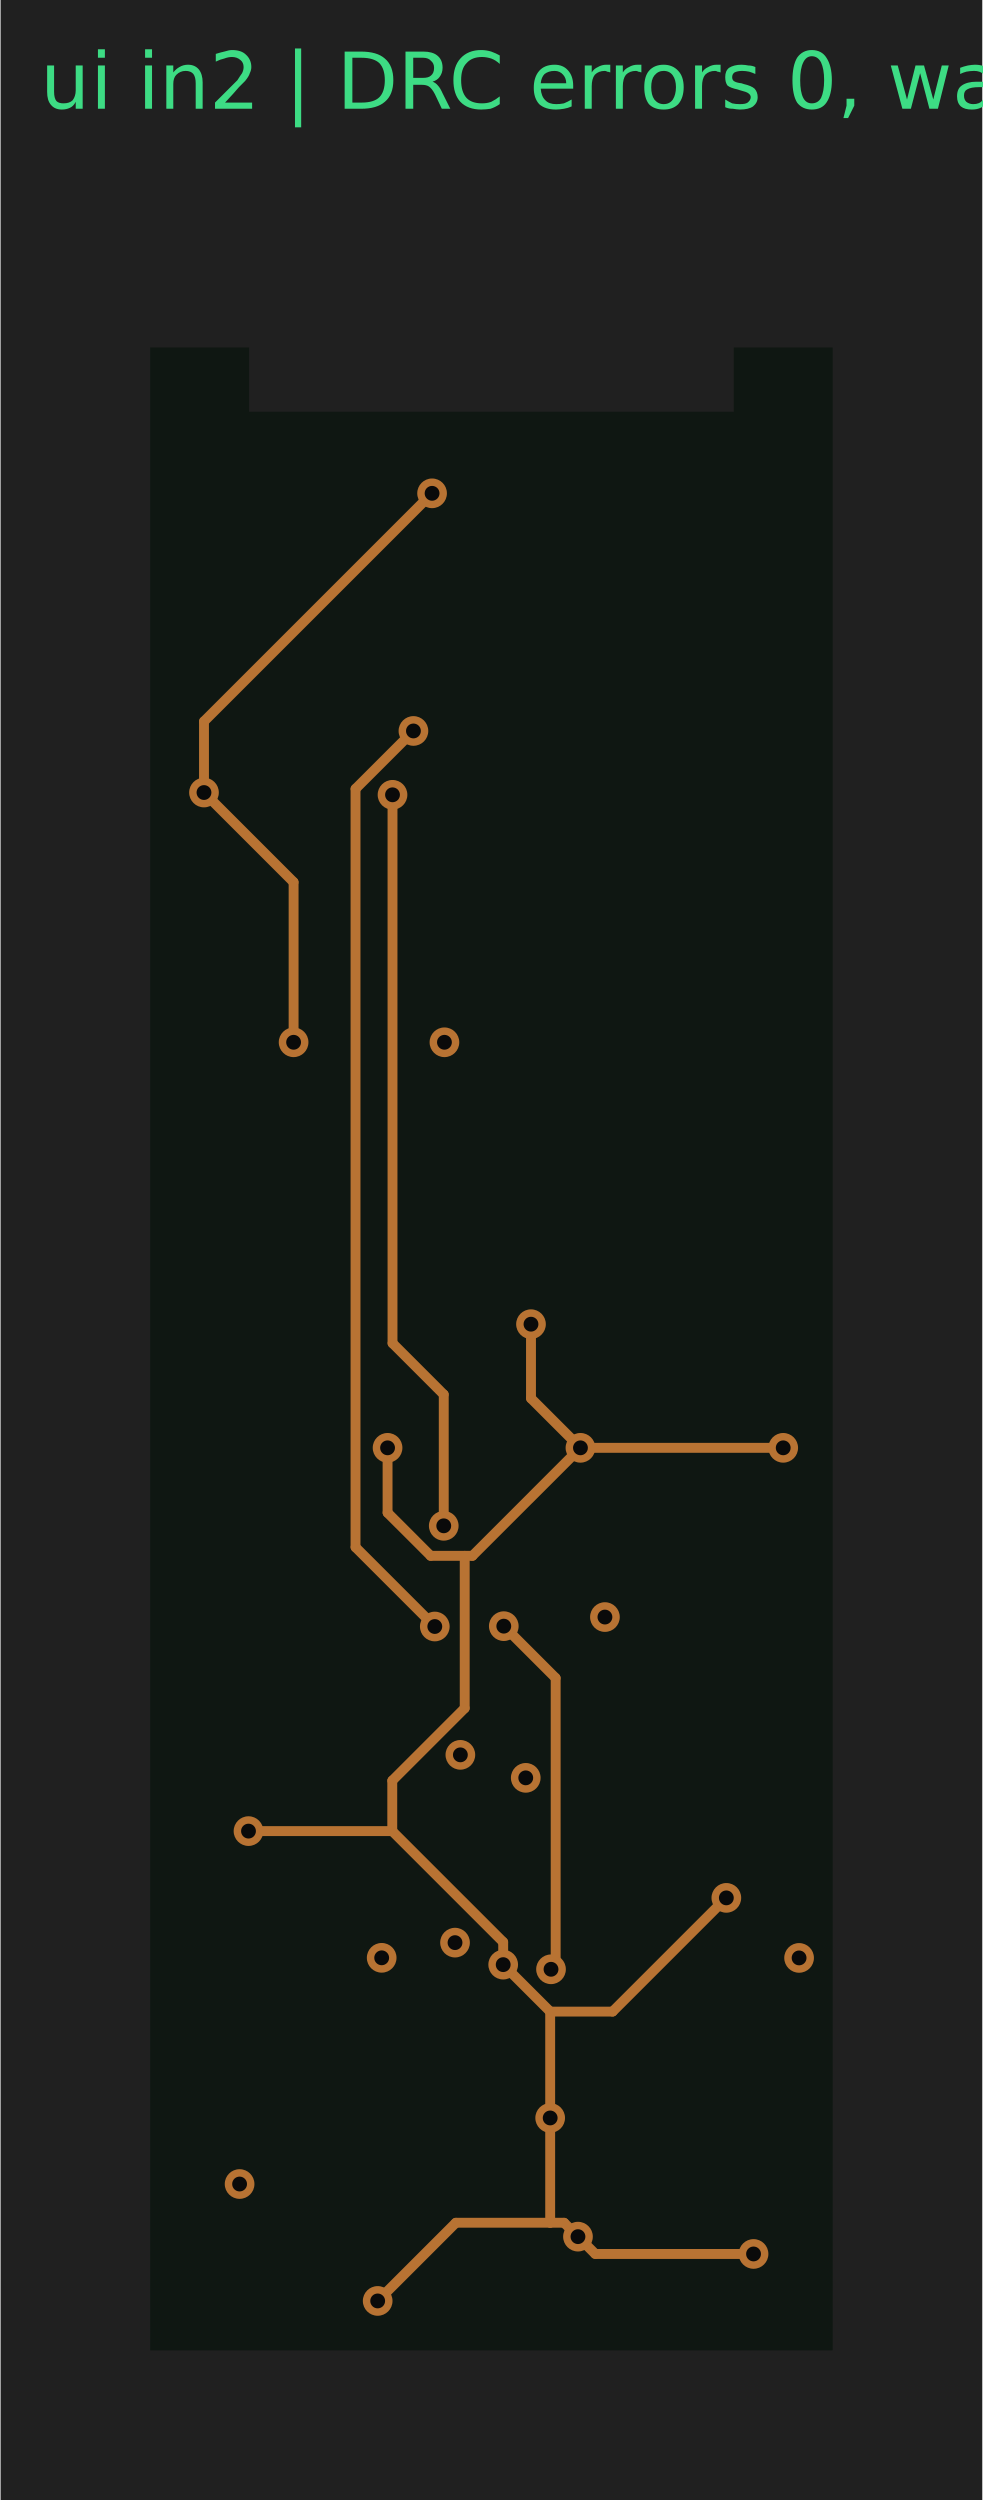
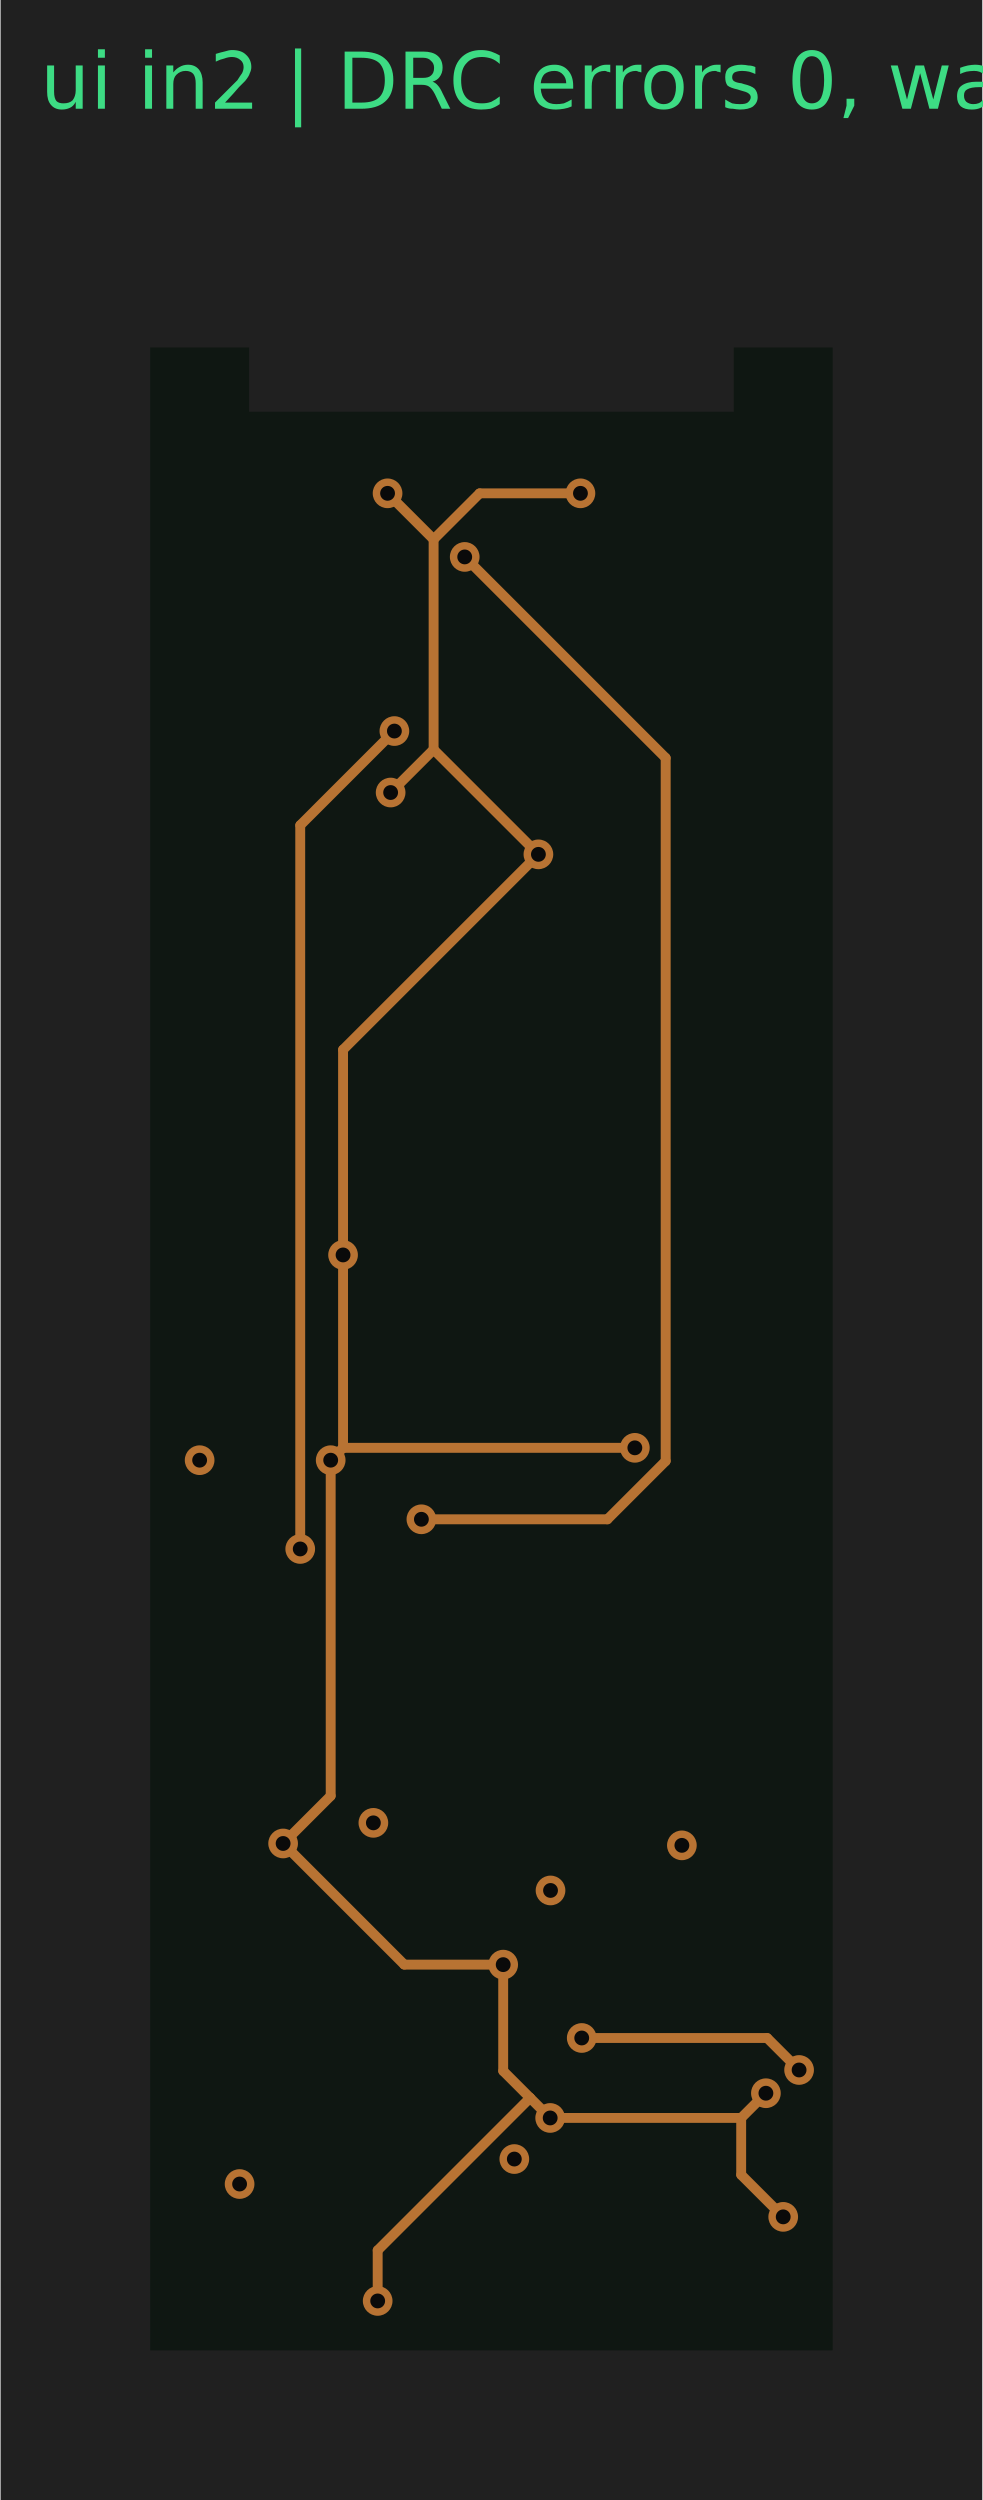
<svg xmlns="http://www.w3.org/2000/svg" width="44.7mm" height="113.7mm" viewBox="0 0 19.850 50.550">
  <rect width="100%" height="100%" fill="#202020" />
  <path d="M 5.025 8.325 L 14.825 8.325 L 14.825 7.025 L 16.825 7.025 L 16.825 47.525 L 3.025 47.525 L 3.025 7.025 L 5.025 7.025 Z" fill="#0f1712" fill-opacity="1.00" fill-rule="evenodd" />
-   <path d="M 9.483 34.560 L 9.468 34.596 L 9.440 34.623 L 9.404 34.638 L 9.365 34.638 L 9.329 34.623 L 9.301 34.596 L 9.286 34.560 L 9.285 34.540 L 9.285 31.459 L 9.286 31.440 L 9.301 31.404 L 9.329 31.376 L 9.365 31.361 L 9.404 31.361 L 9.440 31.376 L 9.468 31.404 L 9.483 31.440 L 9.485 31.459 L 9.485 34.540 Z" fill="#b87333" fill-opacity="1.00" fill-rule="evenodd" />
-   <path d="M 10.246 39.213 L 10.261 39.249 L 10.261 39.288 L 10.246 39.324 L 10.219 39.351 L 10.183 39.366 L 10.143 39.366 L 10.107 39.351 L 10.092 39.339 L 7.849 37.096 L 7.837 37.081 L 7.822 37.045 L 7.822 37.005 L 7.837 36.969 L 7.864 36.942 L 7.900 36.927 L 7.939 36.927 L 7.975 36.942 L 7.990 36.954 L 10.234 39.198 Z" fill="#b87333" fill-opacity="1.00" fill-rule="evenodd" />
-   <path d="M 5.827 17.817 L 5.842 17.781 L 5.869 17.754 L 5.905 17.739 L 5.945 17.739 L 5.981 17.754 L 6.008 17.781 L 6.023 17.817 L 6.025 17.837 L 6.025 21.075 L 6.023 21.095 L 6.008 21.131 L 5.981 21.158 L 5.945 21.173 L 5.905 21.173 L 5.869 21.158 L 5.842 21.131 L 5.827 21.095 L 5.825 21.075 L 5.825 17.837 Z" fill="#b87333" fill-opacity="1.00" fill-rule="evenodd" />
-   <path d="M 11.015 40.655 L 11.030 40.619 L 11.057 40.592 L 11.093 40.577 L 11.133 40.577 L 11.169 40.592 L 11.196 40.619 L 11.211 40.655 L 11.213 40.675 L 11.213 42.825 L 11.211 42.845 L 11.196 42.881 L 11.169 42.908 L 11.133 42.923 L 11.093 42.923 L 11.057 42.908 L 11.030 42.881 L 11.015 42.845 L 11.013 42.825 L 11.013 40.675 Z" fill="#b87333" fill-opacity="1.00" fill-rule="evenodd" />
-   <path d="M 7.939 36.927 L 7.975 36.942 L 8.003 36.969 L 8.018 37.005 L 8.018 37.045 L 8.003 37.081 L 7.975 37.108 L 7.939 37.123 L 7.920 37.125 L 5.013 37.125 L 4.993 37.123 L 4.957 37.108 L 4.930 37.081 L 4.915 37.045 L 4.915 37.005 L 4.930 36.969 L 4.957 36.942 L 4.993 36.927 L 5.013 36.925 L 7.920 36.925 Z" fill="#b87333" fill-opacity="1.00" fill-rule="evenodd" />
-   <path d="M 12.395 40.577 L 12.431 40.592 L 12.458 40.619 L 12.473 40.655 L 12.473 40.695 L 12.458 40.731 L 12.431 40.758 L 12.395 40.773 L 12.375 40.775 L 11.113 40.775 L 11.093 40.773 L 11.057 40.758 L 11.030 40.731 L 11.015 40.695 L 11.015 40.655 L 11.030 40.619 L 11.057 40.592 L 11.093 40.577 L 11.113 40.575 L 12.375 40.575 Z" fill="#b87333" fill-opacity="1.00" fill-rule="evenodd" />
-   <path d="M 9.150 44.861 L 9.186 44.846 L 9.226 44.846 L 9.262 44.861 L 9.289 44.888 L 9.304 44.924 L 9.304 44.964 L 9.289 45.000 L 9.277 45.015 L 7.696 46.596 L 7.681 46.608 L 7.645 46.623 L 7.605 46.623 L 7.569 46.608 L 7.542 46.581 L 7.527 46.545 L 7.527 46.505 L 7.542 46.469 L 7.554 46.454 L 9.135 44.873 Z" fill="#b87333" fill-opacity="1.00" fill-rule="evenodd" />
-   <path d="M 8.669 9.892 L 8.705 9.877 L 8.745 9.877 L 8.781 9.892 L 8.808 9.919 L 8.823 9.955 L 8.823 9.995 L 8.808 10.031 L 8.796 10.046 L 4.184 14.658 L 4.169 14.670 L 4.133 14.685 L 4.093 14.685 L 4.057 14.670 L 4.030 14.643 L 4.015 14.607 L 4.015 14.567 L 4.030 14.531 L 4.042 14.516 L 8.654 9.904 Z" fill="#b87333" fill-opacity="1.00" fill-rule="evenodd" />
-   <path d="M 10.065 39.249 L 10.080 39.213 L 10.107 39.185 L 10.143 39.170 L 10.183 39.170 L 10.219 39.185 L 10.246 39.213 L 10.261 39.249 L 10.263 39.268 L 10.263 39.725 L 10.261 39.745 L 10.246 39.781 L 10.219 39.808 L 10.183 39.823 L 10.143 39.823 L 10.107 39.808 L 10.080 39.781 L 10.065 39.745 L 10.063 39.725 L 10.063 39.268 Z" fill="#b87333" fill-opacity="1.00" fill-rule="evenodd" />
-   <path d="M 11.414 44.846 L 11.450 44.861 L 11.477 44.888 L 11.492 44.924 L 11.492 44.964 L 11.477 45.000 L 11.450 45.027 L 11.414 45.042 L 11.394 45.044 L 11.113 45.044 L 11.093 45.042 L 11.057 45.027 L 11.030 45.000 L 11.015 44.964 L 11.015 44.924 L 11.030 44.888 L 11.057 44.861 L 11.093 44.846 L 11.113 44.844 L 11.394 44.844 Z" fill="#b87333" fill-opacity="1.00" fill-rule="evenodd" />
-   <path d="M 9.329 34.457 L 9.365 34.442 L 9.404 34.442 L 9.440 34.457 L 9.468 34.484 L 9.483 34.520 L 9.483 34.560 L 9.468 34.596 L 9.455 34.611 L 7.990 36.076 L 7.975 36.088 L 7.939 36.103 L 7.900 36.103 L 7.864 36.088 L 7.837 36.060 L 7.822 36.024 L 7.822 35.985 L 7.837 35.949 L 7.849 35.934 L 9.314 34.469 Z" fill="#b87333" fill-opacity="1.00" fill-rule="evenodd" />
-   <path d="M 11.015 42.805 L 11.030 42.769 L 11.057 42.742 L 11.093 42.727 L 11.133 42.727 L 11.169 42.742 L 11.196 42.769 L 11.211 42.805 L 11.213 42.825 L 11.213 44.944 L 11.211 44.964 L 11.196 45.000 L 11.169 45.027 L 11.133 45.042 L 11.093 45.042 L 11.057 45.027 L 11.030 45.000 L 11.015 44.964 L 11.013 44.944 L 11.013 42.825 Z" fill="#b87333" fill-opacity="1.00" fill-rule="evenodd" />
-   <path d="M 11.133 44.846 L 11.169 44.861 L 11.196 44.888 L 11.211 44.924 L 11.211 44.964 L 11.196 45.000 L 11.169 45.027 L 11.133 45.042 L 11.113 45.044 L 9.206 45.044 L 9.186 45.042 L 9.150 45.027 L 9.123 45.000 L 9.108 44.964 L 9.108 44.924 L 9.123 44.888 L 9.150 44.861 L 9.186 44.846 L 9.206 44.844 L 11.113 44.844 Z" fill="#b87333" fill-opacity="1.00" fill-rule="evenodd" />
-   <path d="M 11.669 29.192 L 11.705 29.177 L 11.745 29.177 L 11.781 29.192 L 11.808 29.219 L 11.823 29.255 L 11.823 29.295 L 11.808 29.331 L 11.796 29.346 L 9.611 31.530 L 9.596 31.543 L 9.560 31.558 L 9.521 31.558 L 9.485 31.543 L 9.457 31.515 L 9.442 31.479 L 9.442 31.440 L 9.457 31.404 L 9.470 31.389 L 11.654 29.204 Z" fill="#b87333" fill-opacity="1.00" fill-rule="evenodd" />
-   <path d="M 15.845 29.177 L 15.881 29.192 L 15.908 29.219 L 15.923 29.255 L 15.923 29.295 L 15.908 29.331 L 15.881 29.358 L 15.845 29.373 L 15.825 29.375 L 11.725 29.375 L 11.705 29.373 L 11.669 29.358 L 11.642 29.331 L 11.627 29.295 L 11.627 29.255 L 11.642 29.219 L 11.669 29.192 L 11.705 29.177 L 11.725 29.175 L 15.825 29.175 Z" fill="#b87333" fill-opacity="1.00" fill-rule="evenodd" />
-   <path d="M 11.758 45.169 L 11.773 45.205 L 11.773 45.245 L 11.758 45.281 L 11.731 45.308 L 11.695 45.323 L 11.655 45.323 L 11.619 45.308 L 11.604 45.296 L 11.323 45.015 L 11.311 45.000 L 11.296 44.964 L 11.296 44.924 L 11.311 44.888 L 11.338 44.861 L 11.374 44.846 L 11.414 44.846 L 11.450 44.861 L 11.465 44.873 L 11.746 45.154 Z" fill="#b87333" fill-opacity="1.00" fill-rule="evenodd" />
-   <path d="M 14.619 38.292 L 14.655 38.277 L 14.695 38.277 L 14.731 38.292 L 14.758 38.319 L 14.773 38.355 L 14.773 38.395 L 14.758 38.431 L 14.746 38.446 L 12.446 40.746 L 12.431 40.758 L 12.395 40.773 L 12.355 40.773 L 12.319 40.758 L 12.292 40.731 L 12.277 40.695 L 12.277 40.655 L 12.292 40.619 L 12.304 40.604 L 14.604 38.304 Z" fill="#b87333" fill-opacity="1.00" fill-rule="evenodd" />
-   <path d="M 8.780 31.404 L 8.795 31.440 L 8.795 31.479 L 8.780 31.515 L 8.752 31.543 L 8.716 31.558 L 8.677 31.558 L 8.641 31.543 L 8.626 31.530 L 7.754 30.659 L 7.742 30.643 L 7.727 30.607 L 7.727 30.568 L 7.742 30.532 L 7.769 30.505 L 7.805 30.490 L 7.845 30.490 L 7.881 30.505 L 7.896 30.517 L 8.767 31.389 Z" fill="#b87333" fill-opacity="1.00" fill-rule="evenodd" />
-   <path d="M 6.008 17.781 L 6.023 17.817 L 6.023 17.857 L 6.008 17.893 L 5.981 17.920 L 5.945 17.935 L 5.905 17.935 L 5.869 17.920 L 5.854 17.908 L 4.042 16.096 L 4.030 16.081 L 4.015 16.045 L 4.015 16.005 L 4.030 15.969 L 4.057 15.942 L 4.093 15.927 L 4.133 15.927 L 4.169 15.942 L 4.184 15.954 L 5.996 17.766 Z" fill="#b87333" fill-opacity="1.00" fill-rule="evenodd" />
-   <path d="M 9.404 31.361 L 9.440 31.376 L 9.468 31.404 L 9.483 31.440 L 9.483 31.479 L 9.468 31.515 L 9.440 31.543 L 9.404 31.558 L 9.384 31.559 L 8.697 31.559 L 8.677 31.558 L 8.641 31.543 L 8.614 31.515 L 8.599 31.479 L 8.599 31.440 L 8.614 31.404 L 8.641 31.376 L 8.677 31.361 L 8.697 31.359 L 9.384 31.359 Z" fill="#b87333" fill-opacity="1.00" fill-rule="evenodd" />
-   <path d="M 4.211 16.045 L 4.196 16.081 L 4.169 16.108 L 4.133 16.123 L 4.093 16.123 L 4.057 16.108 L 4.030 16.081 L 4.015 16.045 L 4.013 16.025 L 4.013 14.587 L 4.015 14.567 L 4.030 14.531 L 4.057 14.504 L 4.093 14.489 L 4.133 14.489 L 4.169 14.504 L 4.196 14.531 L 4.211 14.567 L 4.213 14.587 L 4.213 16.025 Z" fill="#b87333" fill-opacity="1.00" fill-rule="evenodd" />
-   <path d="M 7.923 30.607 L 7.908 30.643 L 7.881 30.671 L 7.845 30.686 L 7.805 30.686 L 7.769 30.671 L 7.742 30.643 L 7.727 30.607 L 7.725 30.588 L 7.725 29.275 L 7.727 29.255 L 7.742 29.219 L 7.769 29.192 L 7.805 29.177 L 7.845 29.177 L 7.881 29.192 L 7.908 29.219 L 7.923 29.255 L 7.925 29.275 L 7.925 30.588 Z" fill="#b87333" fill-opacity="1.00" fill-rule="evenodd" />
-   <path d="M 11.196 40.619 L 11.211 40.655 L 11.211 40.695 L 11.196 40.731 L 11.169 40.758 L 11.133 40.773 L 11.093 40.773 L 11.057 40.758 L 11.042 40.746 L 10.092 39.796 L 10.080 39.781 L 10.065 39.745 L 10.065 39.705 L 10.080 39.669 L 10.107 39.642 L 10.143 39.627 L 10.183 39.627 L 10.219 39.642 L 10.234 39.654 L 11.184 40.604 Z" fill="#b87333" fill-opacity="1.00" fill-rule="evenodd" />
-   <path d="M 15.245 45.477 L 15.281 45.492 L 15.308 45.519 L 15.323 45.555 L 15.323 45.595 L 15.308 45.631 L 15.281 45.658 L 15.245 45.673 L 15.225 45.675 L 12.025 45.675 L 12.005 45.673 L 11.969 45.658 L 11.942 45.631 L 11.927 45.595 L 11.927 45.555 L 11.942 45.519 L 11.969 45.492 L 12.005 45.477 L 12.025 45.475 L 15.225 45.475 Z" fill="#b87333" fill-opacity="1.00" fill-rule="evenodd" />
-   <path d="M 10.627 26.755 L 10.642 26.719 L 10.669 26.692 L 10.705 26.677 L 10.745 26.677 L 10.781 26.692 L 10.808 26.719 L 10.823 26.755 L 10.825 26.775 L 10.825 28.275 L 10.823 28.295 L 10.808 28.331 L 10.781 28.358 L 10.745 28.373 L 10.705 28.373 L 10.669 28.358 L 10.642 28.331 L 10.627 28.295 L 10.625 28.275 L 10.625 26.775 Z" fill="#b87333" fill-opacity="1.00" fill-rule="evenodd" />
-   <path d="M 11.808 29.219 L 11.823 29.255 L 11.823 29.295 L 11.808 29.331 L 11.781 29.358 L 11.745 29.373 L 11.705 29.373 L 11.669 29.358 L 11.654 29.346 L 10.654 28.346 L 10.642 28.331 L 10.627 28.295 L 10.627 28.255 L 10.642 28.219 L 10.669 28.192 L 10.705 28.177 L 10.745 28.177 L 10.781 28.192 L 10.796 28.204 L 11.796 29.204 Z" fill="#b87333" fill-opacity="1.00" fill-rule="evenodd" />
-   <path d="M 12.108 45.519 L 12.123 45.555 L 12.123 45.595 L 12.108 45.631 L 12.081 45.658 L 12.045 45.673 L 12.005 45.673 L 11.969 45.658 L 11.954 45.646 L 11.604 45.296 L 11.592 45.281 L 11.577 45.245 L 11.577 45.205 L 11.592 45.169 L 11.619 45.142 L 11.655 45.127 L 11.695 45.127 L 11.731 45.142 L 11.746 45.154 L 12.096 45.504 Z" fill="#b87333" fill-opacity="1.00" fill-rule="evenodd" />
-   <path d="M 9.560 31.361 L 9.596 31.376 L 9.624 31.404 L 9.639 31.440 L 9.639 31.479 L 9.624 31.515 L 9.596 31.543 L 9.560 31.558 L 9.541 31.559 L 9.384 31.559 L 9.365 31.558 L 9.329 31.543 L 9.301 31.515 L 9.286 31.479 L 9.286 31.440 L 9.301 31.404 L 9.329 31.376 L 9.365 31.361 L 9.384 31.359 L 9.541 31.359 Z" fill="#b87333" fill-opacity="1.00" fill-rule="evenodd" />
-   <path d="M 8.018 37.045 L 8.003 37.081 L 7.975 37.108 L 7.939 37.123 L 7.900 37.123 L 7.864 37.108 L 7.837 37.081 L 7.822 37.045 L 7.820 37.025 L 7.820 36.005 L 7.822 35.985 L 7.837 35.949 L 7.864 35.922 L 7.900 35.907 L 7.939 35.907 L 7.975 35.922 L 8.003 35.949 L 8.018 35.985 L 8.020 36.005 L 8.020 37.025 Z" fill="#b87333" fill-opacity="1.00" fill-rule="evenodd" />
-   <path d="M 11.322 39.745 L 11.307 39.781 L 11.279 39.809 L 11.243 39.824 L 11.204 39.824 L 11.168 39.809 L 11.141 39.781 L 11.126 39.745 L 11.124 39.726 L 11.124 33.929 L 11.126 33.910 L 11.141 33.874 L 11.168 33.846 L 11.204 33.831 L 11.243 33.831 L 11.279 33.846 L 11.307 33.874 L 11.322 33.910 L 11.324 33.929 L 11.324 39.726 Z" fill="#b87333" fill-opacity="1.00" fill-rule="evenodd" />
-   <path d="M 11.307 33.874 L 11.322 33.910 L 11.322 33.949 L 11.307 33.985 L 11.279 34.013 L 11.243 34.027 L 11.204 34.027 L 11.168 34.013 L 11.153 34.000 L 10.104 32.951 L 10.092 32.936 L 10.077 32.900 L 10.077 32.861 L 10.092 32.825 L 10.119 32.798 L 10.155 32.783 L 10.195 32.783 L 10.231 32.798 L 10.246 32.810 L 11.294 33.859 Z" fill="#b87333" fill-opacity="1.00" fill-rule="evenodd" />
-   <path d="M 11.168 39.643 L 11.204 39.628 L 11.243 39.628 L 11.279 39.643 L 11.307 39.670 L 11.322 39.706 L 11.322 39.745 L 11.307 39.781 L 11.294 39.796 L 11.201 39.890 L 11.186 39.902 L 11.150 39.917 L 11.111 39.917 L 11.075 39.902 L 11.047 39.875 L 11.032 39.839 L 11.032 39.800 L 11.047 39.764 L 11.060 39.748 L 11.153 39.655 Z" fill="#b87333" fill-opacity="1.00" fill-rule="evenodd" />
-   <path d="M 7.079 15.931 L 7.094 15.895 L 7.121 15.867 L 7.157 15.852 L 7.196 15.852 L 7.232 15.867 L 7.260 15.895 L 7.275 15.931 L 7.277 15.950 L 7.277 31.285 L 7.275 31.304 L 7.260 31.340 L 7.232 31.368 L 7.196 31.383 L 7.157 31.383 L 7.121 31.368 L 7.094 31.340 L 7.079 31.304 L 7.077 31.285 L 7.077 15.950 Z" fill="#b87333" fill-opacity="1.00" fill-rule="evenodd" />
-   <path d="M 8.292 14.697 L 8.328 14.682 L 8.367 14.682 L 8.403 14.697 L 8.431 14.724 L 8.446 14.760 L 8.446 14.799 L 8.431 14.835 L 8.418 14.851 L 7.248 16.021 L 7.232 16.034 L 7.196 16.049 L 7.157 16.049 L 7.121 16.034 L 7.094 16.006 L 7.079 15.970 L 7.079 15.931 L 7.094 15.895 L 7.106 15.880 L 8.277 14.709 Z" fill="#b87333" fill-opacity="1.00" fill-rule="evenodd" />
-   <path d="M 8.863 32.832 L 8.878 32.868 L 8.878 32.907 L 8.863 32.943 L 8.835 32.971 L 8.799 32.986 L 8.760 32.986 L 8.724 32.971 L 8.709 32.958 L 7.106 31.356 L 7.094 31.340 L 7.079 31.304 L 7.079 31.265 L 7.094 31.229 L 7.121 31.202 L 7.157 31.187 L 7.196 31.187 L 7.232 31.202 L 7.248 31.214 L 8.851 32.817 Z" fill="#b87333" fill-opacity="1.00" fill-rule="evenodd" />
-   <path d="M 8.863 28.176 L 8.878 28.140 L 8.905 28.113 L 8.941 28.098 L 8.980 28.098 L 9.016 28.113 L 9.044 28.140 L 9.059 28.176 L 9.061 28.196 L 9.061 30.852 L 9.059 30.871 L 9.044 30.907 L 9.016 30.935 L 8.980 30.950 L 8.941 30.950 L 8.905 30.935 L 8.878 30.907 L 8.863 30.871 L 8.861 30.852 L 8.861 28.196 Z" fill="#b87333" fill-opacity="1.00" fill-rule="evenodd" />
-   <path d="M 9.044 28.140 L 9.059 28.176 L 9.059 28.215 L 9.044 28.251 L 9.016 28.279 L 8.980 28.294 L 8.941 28.294 L 8.905 28.279 L 8.890 28.267 L 7.854 27.231 L 7.842 27.216 L 7.827 27.180 L 7.827 27.141 L 7.842 27.105 L 7.869 27.077 L 7.905 27.062 L 7.945 27.062 L 7.981 27.077 L 7.996 27.089 L 9.031 28.125 Z" fill="#b87333" fill-opacity="1.00" fill-rule="evenodd" />
-   <path d="M 7.827 16.051 L 7.842 16.015 L 7.869 15.988 L 7.905 15.973 L 7.945 15.973 L 7.981 15.988 L 8.008 16.015 L 8.023 16.051 L 8.025 16.071 L 8.025 27.160 L 8.023 27.180 L 8.008 27.216 L 7.981 27.243 L 7.945 27.258 L 7.905 27.258 L 7.869 27.243 L 7.842 27.216 L 7.827 27.180 L 7.825 27.160 L 7.825 16.071 Z" fill="#b87333" fill-opacity="1.00" fill-rule="evenodd" />
-   <circle cx="9.189" cy="39.280" r="0.300" fill="#b87333" stroke="none" stroke-width="0.150" />
-   <circle cx="9.189" cy="39.280" r="0.150" fill="#0a0a0a" stroke="none" stroke-width="0.150" />
-   <circle cx="7.825" cy="29.275" r="0.300" fill="#b87333" stroke="none" stroke-width="0.150" />
-   <circle cx="7.825" cy="29.275" r="0.150" fill="#0a0a0a" stroke="none" stroke-width="0.150" />
-   <circle cx="15.825" cy="29.275" r="0.300" fill="#b87333" stroke="none" stroke-width="0.150" />
-   <circle cx="15.825" cy="29.275" r="0.150" fill="#0a0a0a" stroke="none" stroke-width="0.150" />
-   <circle cx="10.725" cy="26.775" r="0.300" fill="#b87333" stroke="none" stroke-width="0.150" />
-   <circle cx="10.725" cy="26.775" r="0.150" fill="#0a0a0a" stroke="none" stroke-width="0.150" />
-   <circle cx="5.925" cy="21.075" r="0.300" fill="#b87333" stroke="none" stroke-width="0.150" />
-   <circle cx="5.925" cy="21.075" r="0.150" fill="#0a0a0a" stroke="none" stroke-width="0.150" />
-   <circle cx="11.675" cy="45.225" r="0.300" fill="#b87333" stroke="none" stroke-width="0.150" />
-   <circle cx="11.675" cy="45.225" r="0.150" fill="#0a0a0a" stroke="none" stroke-width="0.150" />
-   <circle cx="5.013" cy="37.025" r="0.300" fill="#b87333" stroke="none" stroke-width="0.150" />
-   <circle cx="5.013" cy="37.025" r="0.150" fill="#0a0a0a" stroke="none" stroke-width="0.150" />
-   <circle cx="8.725" cy="9.975" r="0.300" fill="#b87333" stroke="none" stroke-width="0.150" />
-   <circle cx="8.725" cy="9.975" r="0.150" fill="#0a0a0a" stroke="none" stroke-width="0.150" />
-   <circle cx="11.725" cy="29.275" r="0.300" fill="#b87333" stroke="none" stroke-width="0.150" />
-   <circle cx="11.725" cy="29.275" r="0.150" fill="#0a0a0a" stroke="none" stroke-width="0.150" />
-   <circle cx="4.113" cy="16.025" r="0.300" fill="#b87333" stroke="none" stroke-width="0.150" />
-   <circle cx="4.113" cy="16.025" r="0.150" fill="#0a0a0a" stroke="none" stroke-width="0.150" />
-   <circle cx="8.975" cy="21.075" r="0.300" fill="#b87333" stroke="none" stroke-width="0.150" />
-   <circle cx="8.975" cy="21.075" r="0.150" fill="#0a0a0a" stroke="none" stroke-width="0.150" />
+   <path d="M 12.845 29.177 L 12.881 29.192 L 12.908 29.219 L 12.923 29.255 L 12.923 29.295 L 12.908 29.331 L 12.881 29.358 L 12.845 29.373 L 12.825 29.375 L 6.925 29.375 L 6.905 29.373 L 6.869 29.358 L 6.842 29.331 L 6.827 29.295 L 6.827 29.255 L 6.842 29.219 L 6.869 29.192 L 6.905 29.177 L 6.925 29.175 L 12.825 29.175 Z" fill="#b87333" fill-opacity="1.00" fill-rule="evenodd" />
+   <path d="M 10.790 42.364 L 10.805 42.400 L 10.805 42.439 L 10.790 42.475 L 10.763 42.502 L 10.727 42.517 L 10.688 42.517 L 10.652 42.502 L 10.636 42.490 L 10.092 41.946 L 10.080 41.931 L 10.065 41.895 L 10.065 41.855 L 10.080 41.819 L 10.107 41.792 L 10.143 41.777 L 10.183 41.777 L 10.219 41.792 L 10.234 41.804 L 10.778 42.348 Z" fill="#b87333" fill-opacity="1.00" fill-rule="evenodd" />
+   <path d="M 10.652 42.336 L 10.688 42.321 L 10.727 42.321 L 10.763 42.336 L 10.790 42.364 L 10.805 42.400 L 10.805 42.439 L 10.790 42.475 L 10.778 42.490 L 7.696 45.572 L 7.681 45.585 L 7.645 45.599 L 7.605 45.599 L 7.569 45.585 L 7.542 45.557 L 7.527 45.521 L 7.527 45.482 L 7.542 45.446 L 7.554 45.431 L 10.636 42.348 Z" fill="#b87333" fill-opacity="1.00" fill-rule="evenodd" />
+   <path d="M 10.065 39.705 L 10.080 39.669 L 10.107 39.642 L 10.143 39.627 L 10.183 39.627 L 10.219 39.642 L 10.246 39.669 L 10.261 39.705 L 10.263 39.725 L 10.263 41.875 L 10.261 41.895 L 10.246 41.931 L 10.219 41.958 L 10.183 41.973 L 10.143 41.973 L 10.107 41.958 L 10.080 41.931 L 10.065 41.895 L 10.063 41.875 L 10.063 39.725 Z" fill="#b87333" fill-opacity="1.00" fill-rule="evenodd" />
+   <path d="M 7.723 46.545 L 7.708 46.581 L 7.681 46.608 L 7.645 46.623 L 7.605 46.623 L 7.569 46.608 L 7.542 46.581 L 7.527 46.545 L 7.525 46.525 L 7.525 45.501 L 7.527 45.482 L 7.542 45.446 L 7.569 45.418 L 7.605 45.403 L 7.645 45.403 L 7.681 45.418 L 7.708 45.446 L 7.723 45.482 L 7.725 45.501 L 7.725 46.525 Z" fill="#b87333" fill-opacity="1.00" fill-rule="evenodd" />
+   <path d="M 6.869 29.192 L 6.905 29.177 L 6.945 29.177 L 6.981 29.192 L 7.008 29.219 L 7.023 29.255 L 7.023 29.295 L 7.008 29.331 L 6.996 29.346 L 6.746 29.596 L 6.731 29.608 L 6.695 29.623 L 6.655 29.623 L 6.619 29.608 L 6.592 29.581 L 6.577 29.545 L 6.577 29.505 L 6.592 29.469 L 6.604 29.454 L 6.854 29.204 Z" fill="#b87333" fill-opacity="1.00" fill-rule="evenodd" />
+   <path d="M 15.073 43.995 L 15.058 44.031 L 15.031 44.058 L 14.995 44.073 L 14.955 44.073 L 14.919 44.058 L 14.892 44.031 L 14.877 43.995 L 14.875 43.975 L 14.875 42.825 L 14.877 42.805 L 14.892 42.769 L 14.919 42.742 L 14.955 42.727 L 14.995 42.727 L 15.031 42.742 L 15.058 42.769 L 15.073 42.805 L 15.075 42.825 L 15.075 43.975 Z" fill="#b87333" fill-opacity="1.00" fill-rule="evenodd" />
+   <path d="M 10.819 17.192 L 10.855 17.177 L 10.895 17.177 L 10.931 17.192 L 10.958 17.219 L 10.973 17.255 L 10.973 17.295 L 10.958 17.331 L 10.946 17.346 L 6.996 21.296 L 6.981 21.308 L 6.945 21.323 L 6.905 21.323 L 6.869 21.308 L 6.842 21.281 L 6.827 21.245 L 6.827 21.205 L 6.842 21.169 L 6.854 21.154 L 10.804 17.204 Z" fill="#b87333" fill-opacity="1.00" fill-rule="evenodd" />
+   <path d="M 11.196 42.769 L 11.211 42.805 L 11.211 42.845 L 11.196 42.881 L 11.169 42.908 L 11.133 42.923 L 11.093 42.923 L 11.057 42.908 L 11.042 42.896 L 10.636 42.490 L 10.624 42.475 L 10.609 42.439 L 10.609 42.400 L 10.624 42.364 L 10.652 42.336 L 10.688 42.321 L 10.727 42.321 L 10.763 42.336 L 10.778 42.348 L 11.184 42.754 Z" fill="#b87333" fill-opacity="1.00" fill-rule="evenodd" />
+   <path d="M 11.745 9.877 L 11.781 9.892 L 11.808 9.919 L 11.823 9.955 L 11.823 9.995 L 11.808 10.031 L 11.781 10.058 L 11.745 10.073 L 11.725 10.075 L 9.687 10.075 L 9.667 10.073 L 9.631 10.058 L 9.604 10.031 L 9.589 9.995 L 9.589 9.955 L 9.604 9.919 L 9.631 9.892 L 9.667 9.877 L 9.687 9.875 L 11.725 9.875 Z" fill="#b87333" fill-opacity="1.00" fill-rule="evenodd" />
+   <path d="M 10.958 17.219 L 10.973 17.255 L 10.973 17.295 L 10.958 17.331 L 10.931 17.358 L 10.895 17.373 L 10.855 17.373 L 10.819 17.358 L 10.804 17.346 L 8.685 15.227 L 8.673 15.212 L 8.658 15.176 L 8.658 15.136 L 8.673 15.100 L 8.700 15.073 L 8.736 15.058 L 8.776 15.058 L 8.812 15.073 L 8.827 15.085 L 10.946 17.204 Z" fill="#b87333" fill-opacity="1.00" fill-rule="evenodd" />
+   <path d="M 15.419 42.242 L 15.455 42.227 L 15.495 42.227 L 15.531 42.242 L 15.558 42.269 L 15.573 42.305 L 15.573 42.345 L 15.558 42.381 L 15.546 42.396 L 15.046 42.896 L 15.031 42.908 L 14.995 42.923 L 14.955 42.923 L 14.919 42.908 L 14.892 42.881 L 14.877 42.845 L 14.877 42.805 L 14.892 42.769 L 14.904 42.754 L 15.404 42.254 Z" fill="#b87333" fill-opacity="1.00" fill-rule="evenodd" />
+   <path d="M 6.827 21.205 L 6.842 21.169 L 6.869 21.142 L 6.905 21.127 L 6.945 21.127 L 6.981 21.142 L 7.008 21.169 L 7.023 21.205 L 7.025 21.225 L 7.025 25.375 L 7.023 25.395 L 7.008 25.431 L 6.981 25.458 L 6.945 25.473 L 6.905 25.473 L 6.869 25.458 L 6.842 25.431 L 6.827 25.395 L 6.825 25.375 L 6.825 21.225 Z" fill="#b87333" fill-opacity="1.00" fill-rule="evenodd" />
+   <path d="M 6.577 29.505 L 6.592 29.469 L 6.619 29.442 L 6.655 29.427 L 6.695 29.427 L 6.731 29.442 L 6.758 29.469 L 6.773 29.505 L 6.775 29.525 L 6.775 36.313 L 6.773 36.333 L 6.758 36.369 L 6.731 36.396 L 6.695 36.411 L 6.655 36.411 L 6.619 36.396 L 6.592 36.369 L 6.577 36.333 L 6.575 36.313 L 6.575 29.525 Z" fill="#b87333" fill-opacity="1.00" fill-rule="evenodd" />
+   <path d="M 8.839 10.850 L 8.854 10.886 L 8.854 10.926 L 8.839 10.962 L 8.812 10.989 L 8.776 11.004 L 8.736 11.004 L 8.700 10.989 L 8.685 10.977 L 7.754 10.046 L 7.742 10.031 L 7.727 9.995 L 7.727 9.955 L 7.742 9.919 L 7.769 9.892 L 7.805 9.877 L 7.845 9.877 L 7.881 9.892 L 7.896 9.904 L 8.827 10.835 Z" fill="#b87333" fill-opacity="1.00" fill-rule="evenodd" />
+   <path d="M 9.631 9.892 L 9.667 9.877 L 9.707 9.877 L 9.743 9.892 L 9.770 9.919 L 9.785 9.955 L 9.785 9.995 L 9.770 10.031 L 9.758 10.046 L 8.827 10.977 L 8.812 10.989 L 8.776 11.004 L 8.736 11.004 L 8.700 10.989 L 8.673 10.962 L 8.658 10.926 L 8.658 10.886 L 8.673 10.850 L 8.685 10.835 L 9.616 9.904 Z" fill="#b87333" fill-opacity="1.00" fill-rule="evenodd" />
+   <path d="M 15.908 44.769 L 15.923 44.805 L 15.923 44.845 L 15.908 44.881 L 15.881 44.908 L 15.845 44.923 L 15.805 44.923 L 15.769 44.908 L 15.754 44.896 L 14.904 44.046 L 14.892 44.031 L 14.877 43.995 L 14.877 43.955 L 14.892 43.919 L 14.919 43.892 L 14.955 43.877 L 14.995 43.877 L 15.031 43.892 L 15.046 43.904 L 15.896 44.754 Z" fill="#b87333" fill-opacity="1.00" fill-rule="evenodd" />
+   <path d="M 10.183 39.627 L 10.219 39.642 L 10.246 39.669 L 10.261 39.705 L 10.261 39.745 L 10.246 39.781 L 10.219 39.808 L 10.183 39.823 L 10.163 39.825 L 8.163 39.825 L 8.143 39.823 L 8.107 39.808 L 8.080 39.781 L 8.065 39.745 L 8.065 39.705 L 8.080 39.669 L 8.107 39.642 L 8.143 39.627 L 8.163 39.625 L 10.163 39.625 Z" fill="#b87333" fill-opacity="1.00" fill-rule="evenodd" />
+   <path d="M 14.995 42.727 L 15.031 42.742 L 15.058 42.769 L 15.073 42.805 L 15.073 42.845 L 15.058 42.881 L 15.031 42.908 L 14.995 42.923 L 14.975 42.925 L 11.113 42.925 L 11.093 42.923 L 11.057 42.908 L 11.030 42.881 L 11.015 42.845 L 11.015 42.805 L 11.030 42.769 L 11.057 42.742 L 11.093 42.727 L 11.113 42.725 L 14.975 42.725 Z" fill="#b87333" fill-opacity="1.00" fill-rule="evenodd" />
+   <path d="M 8.658 10.886 L 8.673 10.850 L 8.700 10.823 L 8.736 10.808 L 8.776 10.808 L 8.812 10.823 L 8.839 10.850 L 8.854 10.886 L 8.856 10.906 L 8.856 15.156 L 8.854 15.176 L 8.839 15.212 L 8.812 15.239 L 8.776 15.254 L 8.736 15.254 L 8.700 15.239 L 8.673 15.212 L 8.658 15.176 L 8.656 15.156 L 8.656 10.906 Z" fill="#b87333" fill-opacity="1.00" fill-rule="evenodd" />
+   <path d="M 8.246 39.669 L 8.261 39.705 L 8.261 39.745 L 8.246 39.781 L 8.219 39.808 L 8.183 39.823 L 8.143 39.823 L 8.107 39.808 L 8.092 39.796 L 5.642 37.346 L 5.630 37.331 L 5.615 37.295 L 5.615 37.255 L 5.630 37.219 L 5.657 37.192 L 5.693 37.177 L 5.733 37.177 L 5.769 37.192 L 5.784 37.204 L 8.234 39.654 Z" fill="#b87333" fill-opacity="1.00" fill-rule="evenodd" />
+   <path d="M 6.827 25.355 L 6.842 25.319 L 6.869 25.292 L 6.905 25.277 L 6.945 25.277 L 6.981 25.292 L 7.008 25.319 L 7.023 25.355 L 7.025 25.375 L 7.025 29.275 L 7.023 29.295 L 7.008 29.331 L 6.981 29.358 L 6.945 29.373 L 6.905 29.373 L 6.869 29.358 L 6.842 29.331 L 6.827 29.295 L 6.825 29.275 L 6.825 25.375 Z" fill="#b87333" fill-opacity="1.00" fill-rule="evenodd" />
+   <path d="M 8.700 15.073 L 8.736 15.058 L 8.776 15.058 L 8.812 15.073 L 8.839 15.100 L 8.854 15.136 L 8.854 15.176 L 8.839 15.212 L 8.827 15.227 L 7.958 16.096 L 7.943 16.108 L 7.907 16.123 L 7.867 16.123 L 7.831 16.108 L 7.804 16.081 L 7.789 16.045 L 7.789 16.005 L 7.804 15.969 L 7.816 15.954 L 8.685 15.085 Z" fill="#b87333" fill-opacity="1.00" fill-rule="evenodd" />
+   <path d="M 6.619 36.230 L 6.655 36.215 L 6.695 36.215 L 6.731 36.230 L 6.758 36.257 L 6.773 36.293 L 6.773 36.333 L 6.758 36.369 L 6.746 36.384 L 5.784 37.346 L 5.769 37.358 L 5.733 37.373 L 5.693 37.373 L 5.657 37.358 L 5.630 37.331 L 5.615 37.295 L 5.615 37.255 L 5.630 37.219 L 5.642 37.204 L 6.604 36.242 Z" fill="#b87333" fill-opacity="1.00" fill-rule="evenodd" />
+   <path d="M 13.350 15.306 L 13.365 15.270 L 13.393 15.242 L 13.429 15.227 L 13.468 15.227 L 13.504 15.242 L 13.532 15.270 L 13.547 15.306 L 13.549 15.325 L 13.549 29.543 L 13.547 29.562 L 13.532 29.598 L 13.504 29.626 L 13.468 29.641 L 13.429 29.641 L 13.393 29.626 L 13.365 29.598 L 13.350 29.562 L 13.348 29.543 L 13.348 15.325 Z" fill="#b87333" fill-opacity="1.00" fill-rule="evenodd" />
+   <path d="M 13.393 29.459 L 13.429 29.445 L 13.468 29.445 L 13.504 29.459 L 13.532 29.487 L 13.547 29.523 L 13.547 29.562 L 13.532 29.598 L 13.519 29.613 L 12.341 30.791 L 12.326 30.804 L 12.290 30.819 L 12.251 30.819 L 12.215 30.804 L 12.187 30.776 L 12.173 30.740 L 12.173 30.701 L 12.187 30.665 L 12.200 30.650 L 13.378 29.472 Z" fill="#b87333" fill-opacity="1.00" fill-rule="evenodd" />
+   <path d="M 12.290 30.622 L 12.326 30.637 L 12.354 30.665 L 12.369 30.701 L 12.369 30.740 L 12.354 30.776 L 12.326 30.804 L 12.290 30.819 L 12.271 30.820 L 8.509 30.820 L 8.490 30.819 L 8.454 30.804 L 8.426 30.776 L 8.411 30.740 L 8.411 30.701 L 8.426 30.665 L 8.454 30.637 L 8.490 30.622 L 8.509 30.620 L 12.271 30.620 Z" fill="#b87333" fill-opacity="1.00" fill-rule="evenodd" />
+   <path d="M 13.532 15.270 L 13.547 15.306 L 13.547 15.345 L 13.532 15.381 L 13.504 15.408 L 13.468 15.423 L 13.429 15.423 L 13.393 15.408 L 13.378 15.396 L 9.314 11.332 L 9.301 11.317 L 9.287 11.281 L 9.287 11.242 L 9.301 11.206 L 9.329 11.178 L 9.365 11.163 L 9.404 11.163 L 9.440 11.178 L 9.455 11.191 L 13.519 15.255 Z" fill="#b87333" fill-opacity="1.00" fill-rule="evenodd" />
+   <path d="M 6.157 31.340 L 6.142 31.376 L 6.114 31.404 L 6.078 31.419 L 6.039 31.419 L 6.003 31.404 L 5.976 31.376 L 5.961 31.340 L 5.959 31.320 L 5.959 16.686 L 5.961 16.667 L 5.976 16.631 L 6.003 16.603 L 6.039 16.588 L 6.078 16.588 L 6.114 16.603 L 6.142 16.631 L 6.157 16.667 L 6.159 16.686 L 6.159 31.320 Z" fill="#b87333" fill-opacity="1.00" fill-rule="evenodd" />
+   <path d="M 7.908 14.699 L 7.944 14.684 L 7.983 14.684 L 8.019 14.699 L 8.046 14.726 L 8.061 14.762 L 8.061 14.801 L 8.046 14.837 L 8.034 14.853 L 6.130 16.757 L 6.114 16.769 L 6.078 16.784 L 6.039 16.784 L 6.003 16.769 L 5.976 16.742 L 5.961 16.706 L 5.961 16.667 L 5.976 16.631 L 5.988 16.616 L 7.892 14.711 Z" fill="#b87333" fill-opacity="1.00" fill-rule="evenodd" />
+   <path d="M 15.520 41.110 L 15.556 41.125 L 15.583 41.153 L 15.598 41.189 L 15.598 41.228 L 15.583 41.264 L 15.556 41.291 L 15.520 41.306 L 15.500 41.308 L 11.751 41.308 L 11.731 41.306 L 11.695 41.291 L 11.668 41.264 L 11.653 41.228 L 11.653 41.189 L 11.668 41.153 L 11.695 41.125 L 11.731 41.110 L 11.751 41.108 L 15.500 41.108 Z" fill="#b87333" fill-opacity="1.00" fill-rule="evenodd" />
+   <path d="M 16.230 41.799 L 16.245 41.835 L 16.245 41.874 L 16.230 41.910 L 16.202 41.938 L 16.166 41.953 L 16.127 41.953 L 16.091 41.938 L 16.076 41.925 L 15.429 41.279 L 15.417 41.264 L 15.402 41.228 L 15.402 41.189 L 15.417 41.153 L 15.444 41.125 L 15.480 41.110 L 15.520 41.110 L 15.556 41.125 L 15.571 41.137 L 16.217 41.784 Z" fill="#b87333" fill-opacity="1.00" fill-rule="evenodd" />
+   <circle cx="10.388" cy="43.656" r="0.300" fill="#b87333" stroke="none" stroke-width="0.150" />
+   <circle cx="10.388" cy="43.656" r="0.150" fill="#0a0a0a" stroke="none" stroke-width="0.150" />
+   <circle cx="12.825" cy="29.275" r="0.300" fill="#b87333" stroke="none" stroke-width="0.150" />
+   <circle cx="12.825" cy="29.275" r="0.150" fill="#0a0a0a" stroke="none" stroke-width="0.150" />
+   <circle cx="11.725" cy="9.975" r="0.300" fill="#b87333" stroke="none" stroke-width="0.150" />
+   <circle cx="11.725" cy="9.975" r="0.150" fill="#0a0a0a" stroke="none" stroke-width="0.150" />
+   <circle cx="6.675" cy="29.525" r="0.300" fill="#b87333" stroke="none" stroke-width="0.150" />
+   <circle cx="6.675" cy="29.525" r="0.150" fill="#0a0a0a" stroke="none" stroke-width="0.150" />
+   <circle cx="4.025" cy="29.525" r="0.300" fill="#b87333" stroke="none" stroke-width="0.150" />
+   <circle cx="4.025" cy="29.525" r="0.150" fill="#0a0a0a" stroke="none" stroke-width="0.150" />
+   <circle cx="10.875" cy="17.275" r="0.300" fill="#b87333" stroke="none" stroke-width="0.150" />
+   <circle cx="10.875" cy="17.275" r="0.150" fill="#0a0a0a" stroke="none" stroke-width="0.150" />
+   <circle cx="7.825" cy="9.975" r="0.300" fill="#b87333" stroke="none" stroke-width="0.150" />
+   <circle cx="7.825" cy="9.975" r="0.150" fill="#0a0a0a" stroke="none" stroke-width="0.150" />
+   <circle cx="5.713" cy="37.275" r="0.300" fill="#b87333" stroke="none" stroke-width="0.150" />
+   <circle cx="5.713" cy="37.275" r="0.150" fill="#0a0a0a" stroke="none" stroke-width="0.150" />
+   <circle cx="15.475" cy="42.325" r="0.300" fill="#b87333" stroke="none" stroke-width="0.150" />
+   <circle cx="15.475" cy="42.325" r="0.150" fill="#0a0a0a" stroke="none" stroke-width="0.150" />
+   <circle cx="11.113" cy="42.825" r="0.300" fill="#b87333" stroke="none" stroke-width="0.150" />
+   <circle cx="11.113" cy="42.825" r="0.150" fill="#0a0a0a" stroke="none" stroke-width="0.150" />
+   <circle cx="7.625" cy="46.525" r="0.300" fill="#b87333" stroke="none" stroke-width="0.150" />
+   <circle cx="7.625" cy="46.525" r="0.150" fill="#0a0a0a" stroke="none" stroke-width="0.150" />
  <circle cx="10.163" cy="39.725" r="0.300" fill="#b87333" stroke="none" stroke-width="0.150" />
  <circle cx="10.163" cy="39.725" r="0.150" fill="#0a0a0a" stroke="none" stroke-width="0.150" />
-   <circle cx="7.625" cy="46.525" r="0.300" fill="#b87333" stroke="none" stroke-width="0.150" />
-   <circle cx="7.625" cy="46.525" r="0.150" fill="#0a0a0a" stroke="none" stroke-width="0.150" />
-   <circle cx="14.675" cy="38.375" r="0.300" fill="#b87333" stroke="none" stroke-width="0.150" />
-   <circle cx="14.675" cy="38.375" r="0.150" fill="#0a0a0a" stroke="none" stroke-width="0.150" />
-   <circle cx="11.113" cy="42.825" r="0.300" fill="#b87333" stroke="none" stroke-width="0.150" />
-   <circle cx="11.113" cy="42.825" r="0.150" fill="#0a0a0a" stroke="none" stroke-width="0.150" />
-   <circle cx="15.225" cy="45.575" r="0.300" fill="#b87333" stroke="none" stroke-width="0.150" />
-   <circle cx="15.225" cy="45.575" r="0.150" fill="#0a0a0a" stroke="none" stroke-width="0.150" />
-   <circle cx="10.619" cy="35.948" r="0.300" fill="#b87333" stroke="none" stroke-width="0.150" />
-   <circle cx="10.619" cy="35.948" r="0.150" fill="#0a0a0a" stroke="none" stroke-width="0.150" />
-   <circle cx="12.220" cy="32.697" r="0.300" fill="#b87333" stroke="none" stroke-width="0.150" />
-   <circle cx="12.220" cy="32.697" r="0.150" fill="#0a0a0a" stroke="none" stroke-width="0.150" />
-   <circle cx="9.297" cy="35.483" r="0.300" fill="#b87333" stroke="none" stroke-width="0.150" />
-   <circle cx="9.297" cy="35.483" r="0.150" fill="#0a0a0a" stroke="none" stroke-width="0.150" />
+   <circle cx="7.887" cy="16.025" r="0.300" fill="#b87333" stroke="none" stroke-width="0.150" />
+   <circle cx="7.887" cy="16.025" r="0.150" fill="#0a0a0a" stroke="none" stroke-width="0.150" />
+   <circle cx="6.925" cy="25.375" r="0.300" fill="#b87333" stroke="none" stroke-width="0.150" />
+   <circle cx="6.925" cy="25.375" r="0.150" fill="#0a0a0a" stroke="none" stroke-width="0.150" />
+   <circle cx="15.825" cy="44.825" r="0.300" fill="#b87333" stroke="none" stroke-width="0.150" />
+   <circle cx="15.825" cy="44.825" r="0.150" fill="#0a0a0a" stroke="none" stroke-width="0.150" />
+   <circle cx="11.120" cy="38.225" r="0.300" fill="#b87333" stroke="none" stroke-width="0.150" />
+   <circle cx="11.120" cy="38.225" r="0.150" fill="#0a0a0a" stroke="none" stroke-width="0.150" />
+   <circle cx="8.509" cy="30.720" r="0.300" fill="#b87333" stroke="none" stroke-width="0.150" />
+   <circle cx="8.509" cy="30.720" r="0.150" fill="#0a0a0a" stroke="none" stroke-width="0.150" />
+   <circle cx="9.385" cy="11.261" r="0.300" fill="#b87333" stroke="none" stroke-width="0.150" />
+   <circle cx="9.385" cy="11.261" r="0.150" fill="#0a0a0a" stroke="none" stroke-width="0.150" />
+   <circle cx="6.059" cy="31.320" r="0.300" fill="#b87333" stroke="none" stroke-width="0.150" />
+   <circle cx="6.059" cy="31.320" r="0.150" fill="#0a0a0a" stroke="none" stroke-width="0.150" />
+   <circle cx="7.963" cy="14.782" r="0.300" fill="#b87333" stroke="none" stroke-width="0.150" />
+   <circle cx="7.963" cy="14.782" r="0.150" fill="#0a0a0a" stroke="none" stroke-width="0.150" />
+   <circle cx="16.146" cy="41.855" r="0.300" fill="#b87333" stroke="none" stroke-width="0.150" />
+   <circle cx="16.146" cy="41.855" r="0.150" fill="#0a0a0a" stroke="none" stroke-width="0.150" />
+   <circle cx="11.751" cy="41.208" r="0.300" fill="#b87333" stroke="none" stroke-width="0.150" />
+   <circle cx="11.751" cy="41.208" r="0.150" fill="#0a0a0a" stroke="none" stroke-width="0.150" />
+   <circle cx="7.538" cy="36.858" r="0.300" fill="#b87333" stroke="none" stroke-width="0.150" />
+   <circle cx="7.538" cy="36.858" r="0.150" fill="#0a0a0a" stroke="none" stroke-width="0.150" />
  <circle cx="4.833" cy="44.161" r="0.300" fill="#b87333" stroke="none" stroke-width="0.150" />
  <circle cx="4.833" cy="44.161" r="0.150" fill="#0a0a0a" stroke="none" stroke-width="0.150" />
-   <circle cx="7.706" cy="39.587" r="0.300" fill="#b87333" stroke="none" stroke-width="0.150" />
-   <circle cx="7.706" cy="39.587" r="0.150" fill="#0a0a0a" stroke="none" stroke-width="0.150" />
-   <circle cx="11.130" cy="39.819" r="0.300" fill="#b87333" stroke="none" stroke-width="0.150" />
-   <circle cx="11.130" cy="39.819" r="0.150" fill="#0a0a0a" stroke="none" stroke-width="0.150" />
-   <circle cx="10.175" cy="32.881" r="0.300" fill="#b87333" stroke="none" stroke-width="0.150" />
-   <circle cx="10.175" cy="32.881" r="0.150" fill="#0a0a0a" stroke="none" stroke-width="0.150" />
-   <circle cx="8.780" cy="32.888" r="0.300" fill="#b87333" stroke="none" stroke-width="0.150" />
-   <circle cx="8.780" cy="32.888" r="0.150" fill="#0a0a0a" stroke="none" stroke-width="0.150" />
-   <circle cx="8.348" cy="14.780" r="0.300" fill="#b87333" stroke="none" stroke-width="0.150" />
-   <circle cx="8.348" cy="14.780" r="0.150" fill="#0a0a0a" stroke="none" stroke-width="0.150" />
-   <circle cx="7.925" cy="16.071" r="0.300" fill="#b87333" stroke="none" stroke-width="0.150" />
-   <circle cx="7.925" cy="16.071" r="0.150" fill="#0a0a0a" stroke="none" stroke-width="0.150" />
-   <circle cx="8.961" cy="30.852" r="0.300" fill="#b87333" stroke="none" stroke-width="0.150" />
-   <circle cx="8.961" cy="30.852" r="0.150" fill="#0a0a0a" stroke="none" stroke-width="0.150" />
-   <circle cx="16.146" cy="39.589" r="0.300" fill="#b87333" stroke="none" stroke-width="0.150" />
-   <circle cx="16.146" cy="39.589" r="0.150" fill="#0a0a0a" stroke="none" stroke-width="0.150" />
+   <circle cx="13.776" cy="37.313" r="0.300" fill="#b87333" stroke="none" stroke-width="0.150" />
+   <circle cx="13.776" cy="37.313" r="0.150" fill="#0a0a0a" stroke="none" stroke-width="0.150" />
  <text x="0.800" y="2.200" font-family="DejaVu Sans, sans-serif" font-size="1.60" fill="#3ddc84">ui in2 | DRC errors 0, warnings 29 | unrouted 0</text>
</svg>
